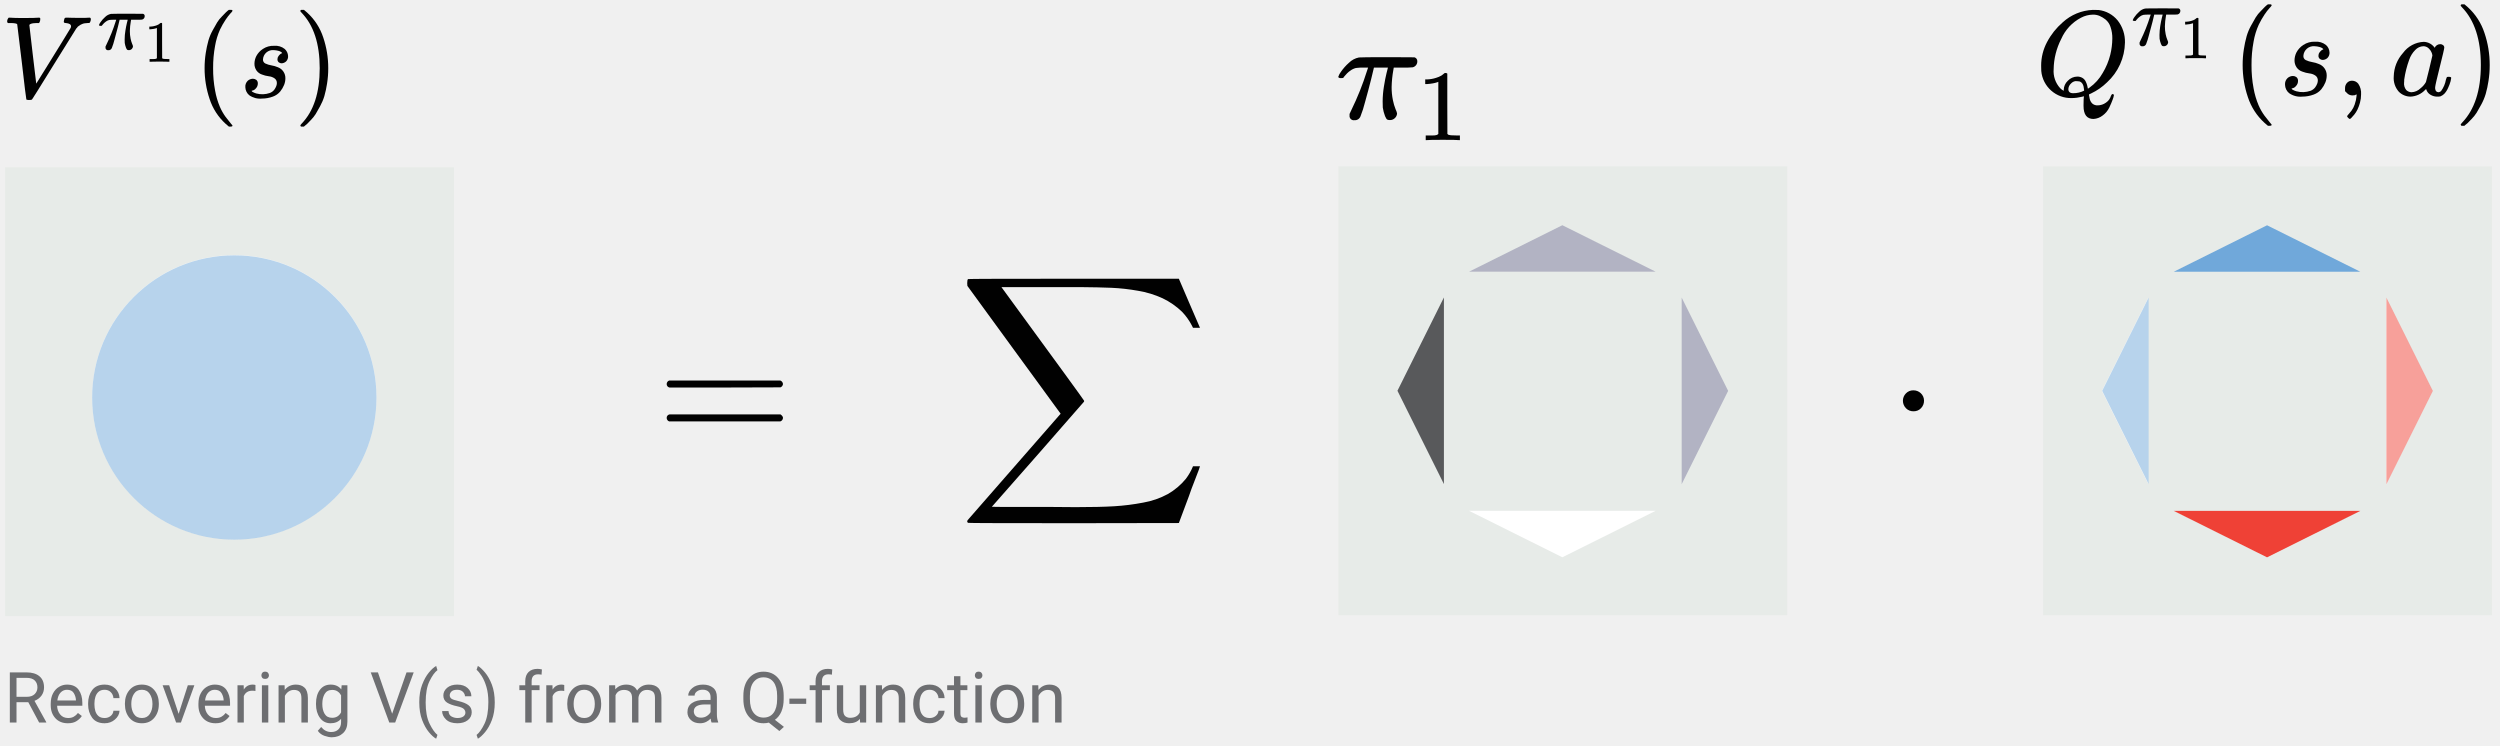
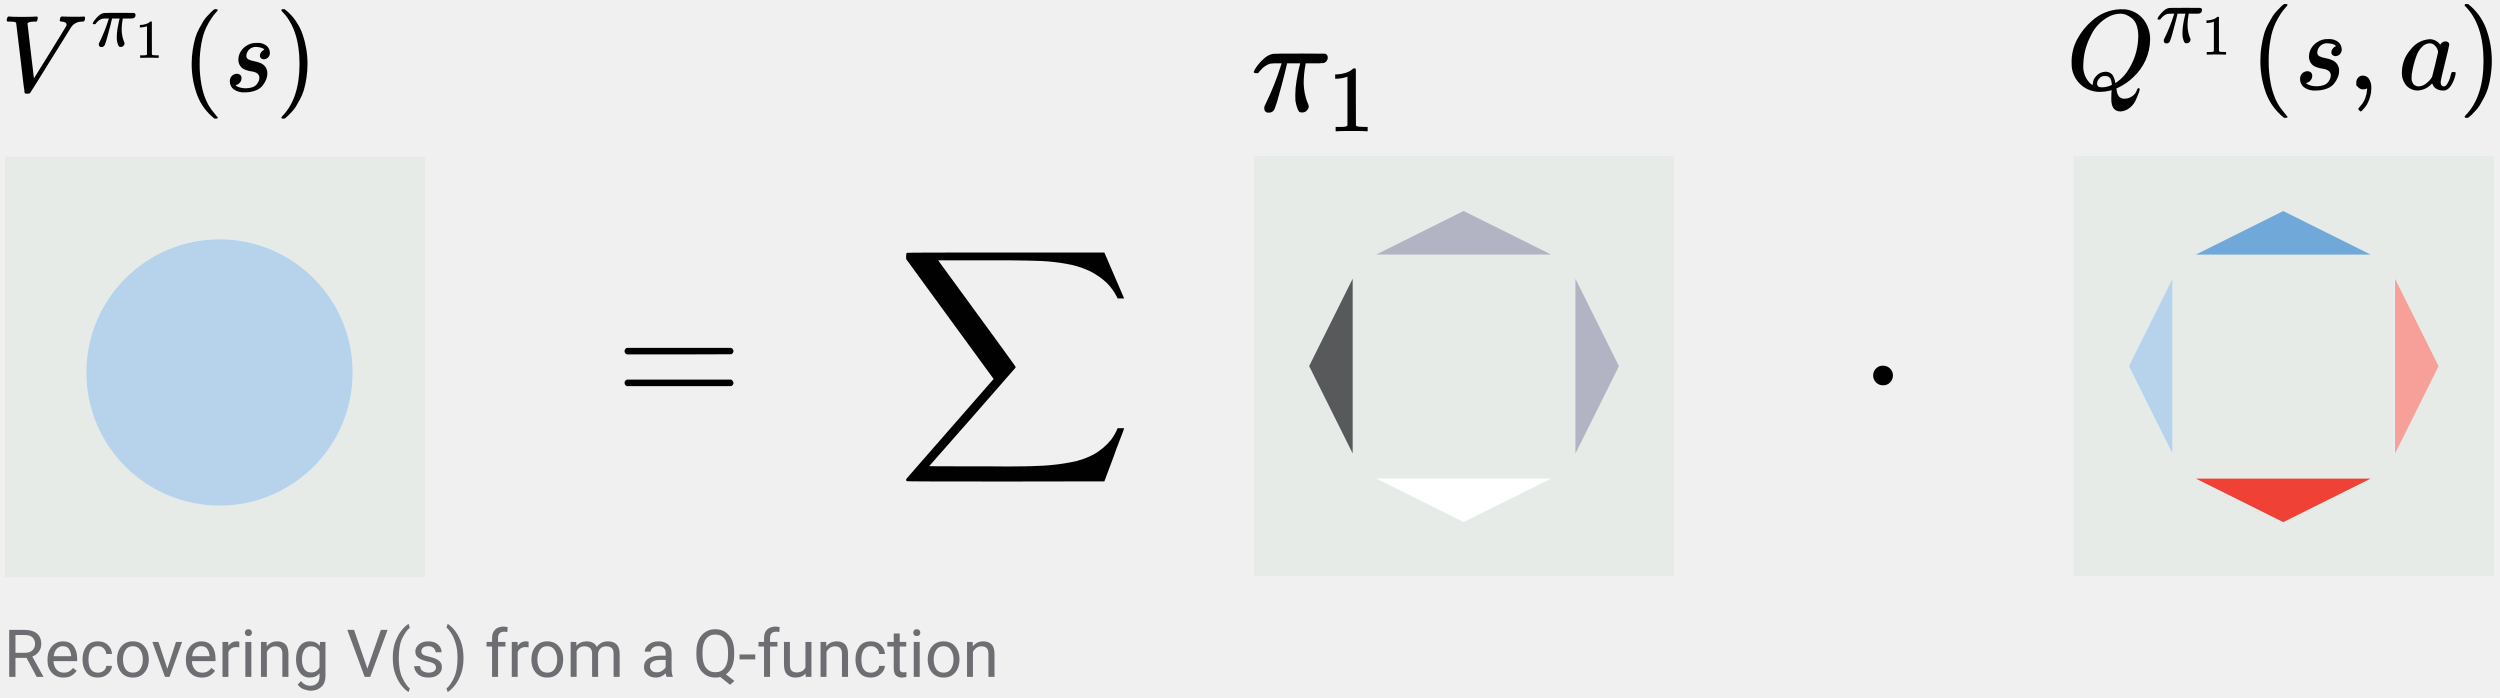
- <svg xmlns="http://www.w3.org/2000/svg" id="Layer_1" data-name="Layer 1" viewBox="0 0 543.573 162">
+ <svg xmlns="http://www.w3.org/2000/svg" id="Layer_1" data-name="Layer 1" viewBox="0 0 580.235 162">
  <defs>
    <style>
      .cls-1 {
        fill: #e7ebe8;
      }

      .cls-2 {
        fill: #58595b;
      }

      .cls-3 {
        fill: #fff;
      }

      .cls-4 {
        fill: #b2b3c3;
      }

      .cls-5 {
        fill: #010101;
      }

      .cls-6, .cls-9 {
        fill: #70a8da;
      }

      .cls-6, .cls-8 {
        opacity: 0.5;
      }

      .cls-7, .cls-8 {
        fill: #ef4136;
      }

      .cls-10 {
        font-size: 15.339px;
        fill: #6d6e71;
        font-family: Roboto-Regular, Roboto;
      }

      .cls-11 {
        letter-spacing: -0.007em;
      }

      .cls-12 {
        letter-spacing: -0.006em;
      }

      .cls-13 {
        letter-spacing: -0em;
      }

      .cls-14 {
        letter-spacing: -0.017em;
      }
    </style>
  </defs>
  <rect class="cls-1" x="291" y="36.167" width="97.595" height="97.595" />
  <polygon class="cls-2" points="303.845 84.962 313.95 105.252 313.95 64.673 303.845 84.962" />
  <polygon class="cls-3" points="339.699 121.169 359.988 111.064 319.41 111.064 339.699 121.169" />
  <polygon class="cls-4" points="375.75 84.985 365.645 64.696 365.645 105.274 375.75 84.985" />
  <polygon class="cls-4" points="339.699 48.969 319.41 59.074 359.988 59.074 339.699 48.969" />
  <g>
    <path id="MJMATHI-3C0" class="cls-5" d="M294.487,26.137a.918.918,0,0,1-1.054-1.023v-.341l.403-.868a60.086,60.086,0,0,0,3.38-8.466l.248-.744h-.992a10.34,10.34,0,0,0-1.675.093,3.355,3.355,0,0,0-1.209.589,4.05,4.05,0,0,0-.682.558,7.993,7.993,0,0,0-.589.651,3.819,3.819,0,0,0-.279.372,1.768,1.768,0,0,1-.465.031q-.589,0-.589-.31a3.744,3.744,0,0,1,.589-1.085,10.545,10.545,0,0,1,1.706-1.923,4.216,4.216,0,0,1,2.202-1.178q.217-.062,6.977-.062,4.961,0,5.086.031a.847.847,0,0,1,.62.868,1.295,1.295,0,0,1-.992,1.302,16.819,16.819,0,0,1-2.14.062h-1.985l-.093.527a23.275,23.275,0,0,0-.372,3.69,13.511,13.511,0,0,0,.279,2.884,11.204,11.204,0,0,0,.589,1.985,3.616,3.616,0,0,1,.31.868,1.437,1.437,0,0,1-.434.992,1.459,1.459,0,0,1-1.116.465,1.429,1.429,0,0,1-.558-.093q-.217-.093-.496-.744a8.957,8.957,0,0,1-.496-1.861q-.031-.279-.031-1.364a20.58,20.58,0,0,1,.279-3.256q.279-1.737.558-2.853l.31-1.24H298.735l-.031.124q0,.093-.589,2.45t-1.333,4.992a23.108,23.108,0,0,1-.961,3.008A1.304,1.304,0,0,1,294.487,26.137Z" />
    <path id="MJMAIN-31" class="cls-5" d="M312.734,17.793l-.285.11a6.282,6.282,0,0,1-.877.219,10.105,10.105,0,0,1-1.272.153h-.417V17.267h.417a7.129,7.129,0,0,0,1.907-.329,5.177,5.177,0,0,0,1.228-.526,5.622,5.622,0,0,0,.614-.482q.044-.066.263-.066a.611.611,0,0,1,.373.132v6.555l.022,6.577a.868.868,0,0,0,.263.197,2.6,2.6,0,0,0,.526.088q.417.044,1.359.044h.57v1.008h-.241q-.46-.066-3.486-.066-2.982,0-3.442.066h-.263V29.457h1.403a5.264,5.264,0,0,0,.548-.022,2.147,2.147,0,0,0,.351-.066,1.314,1.314,0,0,1,.175-.044q.022,0,.132-.11t.132-.088Z" />
  </g>
  <rect class="cls-1" x="1.117" y="36.373" width="97.595" height="97.595" />
  <circle class="cls-3" cx="50.95" cy="86.39" r="30.912" />
  <circle class="cls-6" cx="50.947" cy="86.427" r="30.912" />
  <g>
    <path id="MJMATHI-56" class="cls-5" d="M1.558,4.73a1.201,1.201,0,0,1,.33-.888H2.168q1.066.076,2.665.076,2.995,0,3.529-.076h.254q.152.152.152.228t-.051.457a1.398,1.398,0,0,1-.228.482h-.533q-.558.051-.762.051-.736.127-.812.381,0,.051.736,6.372T7.879,18.184l1.853-2.97q1.853-2.97,3.706-5.991t1.904-3.122a.755.755,0,0,0,.102-.381q0-.609-1.117-.711-.457,0-.457-.279,0-.025.051-.33a1.366,1.366,0,0,1,.152-.457.403.403,0,0,1,.33-.102h.305q.254,0,.863.025t1.625.025q1.752,0,2.209-.051h.178q.178.178.178.279a1.553,1.553,0,0,1-.228.812.726.726,0,0,1-.432.076q-.33.025-.609.051a1.888,1.888,0,0,0-.533.127q-.254.102-.406.178a1.589,1.589,0,0,0-.305.203,1.42,1.42,0,0,1-.254.178.552.552,0,0,0-.203.228q-.102.178-.178.178l-4.899,7.869Q7.143,21.408,6.991,21.586q-.076.051-.178.127L6.356,21.738H6.179q-.457,0-.457-.178-.076-.152-.99-8.123-.965-8.073-.99-8.149Q3.615,5.009,2.168,5.009H1.736A.352.352,0,0,1,1.558,4.73Z" />
    <g>
      <path id="MJMATHI-3C0-2" data-name="MJMATHI-3C0" class="cls-5" d="M23.55,10.918a.532.532,0,0,1-.61-.592v-.197l.233-.503a34.777,34.777,0,0,0,1.956-4.9l.144-.431h-.574a5.983,5.983,0,0,0-.969.054,1.942,1.942,0,0,0-.7.341,2.344,2.344,0,0,0-.395.323,4.625,4.625,0,0,0-.341.377,2.209,2.209,0,0,0-.162.215,1.023,1.023,0,0,1-.269.018q-.341,0-.341-.179a2.167,2.167,0,0,1,.341-.628,6.103,6.103,0,0,1,.987-1.113,2.44,2.44,0,0,1,1.274-.682q.126-.036,4.038-.036,2.872,0,2.943.018a.49.49,0,0,1,.359.503.75.75,0,0,1-.574.754,9.734,9.734,0,0,1-1.238.036H28.504l-.054.305a13.471,13.471,0,0,0-.215,2.136,7.82,7.82,0,0,0,.162,1.669,6.484,6.484,0,0,0,.341,1.149,2.093,2.093,0,0,1,.179.503.832.832,0,0,1-.251.574.844.844,0,0,1-.646.269.827.827,0,0,1-.323-.054q-.126-.054-.287-.431A5.185,5.185,0,0,1,27.122,9.339q-.018-.162-.018-.79a11.911,11.911,0,0,1,.162-1.884q.162-1.005.323-1.651l.179-.718H26.009l-.018.072q0,.054-.341,1.418T24.879,8.675a13.374,13.374,0,0,1-.556,1.741A.755.755,0,0,1,23.55,10.918Z" />
      <path id="MJMAIN-31-2" data-name="MJMAIN-31" class="cls-5" d="M34.115,6.088l-.165.063a3.638,3.638,0,0,1-.508.127,5.852,5.852,0,0,1-.736.089h-.241V5.783h.241a4.127,4.127,0,0,0,1.104-.19,2.997,2.997,0,0,0,.711-.305,3.253,3.253,0,0,0,.355-.279q.025-.038.152-.038a.353.353,0,0,1,.216.076V8.842L35.258,12.65a.503.503,0,0,0,.152.114,1.505,1.505,0,0,0,.305.051q.241.025.787.025h.33v.584H36.692q-.267-.038-2.018-.038-1.726,0-1.993.038h-.152V12.84H33.341a3.049,3.049,0,0,0,.317-.013,1.242,1.242,0,0,0,.203-.038.761.761,0,0,1,.102-.025q.013,0,.076-.063t.076-.051Z" />
    </g>
    <path id="MJMAIN-28" class="cls-5" d="M44.485,14.833a20.879,20.879,0,0,1,.254-3.325A23.264,23.264,0,0,1,45.323,8.791a10.63,10.63,0,0,1,.939-2.234q.609-1.092.965-1.701a6.743,6.743,0,0,1,1.066-1.32q.711-.711.838-.863a4.575,4.575,0,0,1,.635-.533H50.197q.355,0,.355.228a2.051,2.051,0,0,1-.432.533A11.524,11.524,0,0,0,49.08,4.247a17.563,17.563,0,0,0-1.244,2.183,14.442,14.442,0,0,0-1.066,3.503,25.622,25.622,0,0,0-.432,4.899,25.223,25.223,0,0,0,.432,4.874,16.487,16.487,0,0,0,1.041,3.529,11.497,11.497,0,0,0,1.244,2.183q.635.838,1.066,1.345a5.735,5.735,0,0,1,.432.533q0,.228-.381.228H49.765l-.711-.609a12.527,12.527,0,0,1-3.478-5.382A20.755,20.755,0,0,1,44.485,14.833Z" />
    <path id="MJMATHI-73" class="cls-5" d="M55.325,13.843a3.762,3.762,0,0,1,.406-1.65,4.176,4.176,0,0,1,1.422-1.549,4.056,4.056,0,0,1,2.462-.685,3.207,3.207,0,0,1,2.285.685,2.175,2.175,0,0,1,.736,1.523,1.512,1.512,0,0,1-.432,1.193,1.538,1.538,0,0,1-.965.406,1.014,1.014,0,0,1-.609-.203.821.821,0,0,1-.305-.66,1.152,1.152,0,0,1,.228-.711,2.28,2.28,0,0,1,.432-.457.614.614,0,0,1,.33-.152.022.022,0,0,0,.025-.025q0-.076-.178-.228a1.734,1.734,0,0,0-.635-.279,4.491,4.491,0,0,0-.99-.152A2.147,2.147,0,0,0,57.178,12.904a.918.918,0,0,0,.482.888,5.265,5.265,0,0,0,1.396.432,5.563,5.563,0,0,1,1.32.381,2.509,2.509,0,0,1,1.675,2.437,3.863,3.863,0,0,1-.279,1.422,5.678,5.678,0,0,1-.838,1.422,3.672,3.672,0,0,1-1.599,1.117,6.893,6.893,0,0,1-2.386.432,4.106,4.106,0,0,1-2.767-.736,2.349,2.349,0,0,1-.838-1.726,1.726,1.726,0,0,1,.533-1.422,1.753,1.753,0,0,1,1.117-.432,1.225,1.225,0,0,1,.711.228.945.945,0,0,1,.355.787,1.519,1.519,0,0,1-.457,1.117,1.25,1.25,0,0,1-.787.457.195.195,0,0,1-.076.025q-.025,0-.025.051a.549.549,0,0,0,.203.203,3.544,3.544,0,0,0,.787.33,4.993,4.993,0,0,0,2.97-.102,2.181,2.181,0,0,0,.965-.711,3.37,3.37,0,0,0,.432-.787,1.915,1.915,0,0,0,.127-.635,1.196,1.196,0,0,0-.533-1.066,2.698,2.698,0,0,0-1.218-.432,6.283,6.283,0,0,1-1.498-.381,2.349,2.349,0,0,1-1.193-.888A2.555,2.555,0,0,1,55.325,13.843Z" />
    <path id="MJMAIN-29" class="cls-5" d="M65.428,2.166l.102-.025h.558l.711.609a12.528,12.528,0,0,1,3.478,5.382,20.755,20.755,0,0,1,1.092,6.702,21.193,21.193,0,0,1-.254,3.325,21.826,21.826,0,0,1-.584,2.716,11.433,11.433,0,0,1-.939,2.234q-.609,1.117-.965,1.701A7.722,7.722,0,0,1,67.586,26.104q-.685.711-.812.838t-.584.482l-.102.102h-.584a.149.149,0,0,1-.127-.076.598.598,0,0,1-.076-.228q.025-.025.279-.33,3.935-4.087,3.935-12.058T65.581,2.775q-.254-.305-.279-.33A.298.298,0,0,1,65.428,2.166Z" />
  </g>
  <g>
-     <path id="MJMAIN-3D" class="cls-5" d="M144.955,83.499a.827.827,0,0,1,.532-.759h24.186a.883.883,0,0,1,.57.759.861.861,0,0,1-.532.721l-12.074.038h-12.074A.753.753,0,0,1,144.955,83.499Zm0,7.366a.753.753,0,0,1,.608-.759h24.148q.532.38.532.759a.83.83,0,0,1-.57.759h-24.186A.827.827,0,0,1,144.955,90.865Z" />
-     <path id="MJSZ2-2211" class="cls-5" d="M210.489,60.68q.114-.076,22.971-.076h22.857l2.202,5.126q2.24,5.24,2.392,5.543h-1.519l-.266-.532a12.828,12.828,0,0,0-2.126-2.962,15.937,15.937,0,0,0-4.215-2.924,20.79,20.79,0,0,0-5.354-1.633,44.167,44.167,0,0,0-5.733-.645q-2.696-.114-6.948-.152H217.741l.304.418q17.579,24.034,17.655,24.262a.342.342,0,0,1,0,.228q-.114.114-10.024,11.467L215.653,110.191q0,.038,8.011.038h5.354q3.379,0,4.86.038,5.164,0,8.353-.19a48.773,48.773,0,0,0,6.341-.797,17.486,17.486,0,0,0,5.354-1.86,14.239,14.239,0,0,0,3.911-3.303,12.032,12.032,0,0,0,1.557-2.734h1.519q0,.038-.266.797t-.949,2.468q-.683,1.709-1.177,3.189l-2.202,5.885-22.819.038q-22.857,0-22.971-.076a.323.323,0,0,1-.228-.342.583.583,0,0,1,.076-.228l20.237-23.161q0-.038-1.253-1.709t-3.987-5.467q-2.734-3.797-4.936-6.758L210.337,62.161l-.038-.57Q210.299,60.794,210.489,60.68Z" />
+     <path id="MJMAIN-3D" class="cls-5" d="M144.955,81.499a.827.827,0,0,1,.532-.759h24.186a.883.883,0,0,1,.57.759.861.861,0,0,1-.532.721l-12.074.038h-12.074A.753.753,0,0,1,144.955,81.499Zm0,7.366a.753.753,0,0,1,.608-.759h24.148q.532.38.532.759a.83.83,0,0,1-.57.759h-24.186A.827.827,0,0,1,144.955,88.865Z" />
+     <path id="MJSZ2-2211" class="cls-5" d="M210.489,58.68q.114-.076,22.971-.076h22.857l2.202,5.126q2.24,5.24,2.392,5.543h-1.519l-.266-.532a12.828,12.828,0,0,0-2.126-2.962,15.937,15.937,0,0,0-4.215-2.924,20.79,20.79,0,0,0-5.354-1.633,44.167,44.167,0,0,0-5.733-.645q-2.696-.114-6.948-.152H217.741l.304.418q17.579,24.034,17.655,24.262a.342.342,0,0,1,0,.228q-.114.114-10.024,11.467L215.653,108.191q0,.038,8.011.038h5.354q3.379,0,4.86.038,5.164,0,8.353-.19a48.773,48.773,0,0,0,6.341-.797,17.486,17.486,0,0,0,5.354-1.86,14.239,14.239,0,0,0,3.911-3.303,12.032,12.032,0,0,0,1.557-2.734h1.519q0,.038-.266.797t-.949,2.468q-.683,1.709-1.177,3.189l-2.202,5.885-22.819.038q-22.857,0-22.971-.076a.323.323,0,0,1-.228-.342.583.583,0,0,1,.076-.228l20.237-23.161q0-.038-1.253-1.709t-3.987-5.467q-2.734-3.797-4.936-6.758L210.337,60.161l-.038-.57Q210.299,58.794,210.489,58.68Z" />
  </g>
-   <path id="MJMAIN-22C5" class="cls-5" d="M413.746,87.147a2.249,2.249,0,0,1,.645-1.595,2.149,2.149,0,0,1,1.633-.683,2.325,2.325,0,0,1,1.595.608,2.191,2.191,0,0,1,.721,1.633,2.295,2.295,0,0,1-.645,1.633,2.149,2.149,0,0,1-1.633.683,2.213,2.213,0,0,1-1.633-.645A2.348,2.348,0,0,1,413.746,87.147Z" />
-   <rect class="cls-1" x="444.224" y="36.181" width="97.595" height="97.595" />
-   <polygon class="cls-3" points="528.925 85.022 518.82 64.733 518.82 105.311 528.925 85.022" />
-   <polygon class="cls-3" points="457.022 84.976 467.127 105.266 467.127 64.687 457.022 84.976" />
-   <polygon class="cls-6" points="457.069 84.976 467.175 105.266 467.175 64.687 457.069 84.976" />
-   <polygon class="cls-7" points="492.924 121.183 513.213 111.078 472.634 111.078 492.924 121.183" />
-   <polygon class="cls-8" points="528.974 84.999 518.869 64.709 518.869 105.288 528.974 84.999" />
-   <polygon class="cls-9" points="492.924 48.982 472.634 59.088 513.213 59.088 492.924 48.982" />
+   <path id="MJMAIN-22C5" class="cls-5" d="M434.746,87.147a2.249,2.249,0,0,1,.645-1.595,2.149,2.149,0,0,1,1.633-.683,2.325,2.325,0,0,1,1.595.608,2.191,2.191,0,0,1,.721,1.633,2.295,2.295,0,0,1-.645,1.633,2.149,2.149,0,0,1-1.633.683,2.213,2.213,0,0,1-1.633-.645A2.348,2.348,0,0,1,434.746,87.147Z" />
+   <rect class="cls-1" x="481.224" y="36.181" width="97.595" height="97.595" />
+   <polygon class="cls-3" points="565.925 85.022 555.82 64.733 555.82 105.311 565.925 85.022" />
+   <polygon class="cls-3" points="494.022 84.976 504.127 105.266 504.127 64.687 494.022 84.976" />
+   <polygon class="cls-6" points="494.069 84.976 504.175 105.266 504.175 64.687 494.069 84.976" />
+   <polygon class="cls-7" points="529.924 121.183 550.213 111.078 509.634 111.078 529.924 121.183" />
+   <polygon class="cls-8" points="565.974 84.999 555.869 64.709 555.869 105.288 565.974 84.999" />
+   <polygon class="cls-9" points="529.924 48.982 509.634 59.088 550.213 59.088 529.924 48.982" />
  <g>
-     <path id="MJMATHI-51" class="cls-5" d="M453.021,22.856q0-.872.026-1.32a2.608,2.608,0,0,1,.053-.502v-.106l-.396.106a9.607,9.607,0,0,1-2.218.29,6.481,6.481,0,0,1-6.655-5.889q-.026-.211-.026-1.136A10.926,10.926,0,0,1,445.072,9.176a14.792,14.792,0,0,1,3.407-4.305,10.301,10.301,0,0,1,6.576-2.72q1.004,0,1.268.026a6.288,6.288,0,0,1,4.12,2.271,7.446,7.446,0,0,1,1.585,4.807,12.016,12.016,0,0,1-3.909,8.662,12.666,12.666,0,0,1-3.46,2.403l-.449.211v.132q0,.026.132.713a2.078,2.078,0,0,0,.555,1.109,1.644,1.644,0,0,0,1.215.423,3.077,3.077,0,0,0,1.769-.581,2.687,2.687,0,0,0,1.109-1.505q.158-.37.343-.37a.272.272,0,0,1,.291.238,3.95,3.95,0,0,1-.264.951q-.264.739-.739,1.743a4.585,4.585,0,0,1-1.426,1.717,3.604,3.604,0,0,1-2.007.766q-2.166,0-2.166-2.826Zm6.259-14.473a7.372,7.372,0,0,0-.396-2.535,3.472,3.472,0,0,0-1.083-1.611,5.955,5.955,0,0,0-1.32-.792,3.605,3.605,0,0,0-1.4-.264,5.761,5.761,0,0,0-2.588.66,9.508,9.508,0,0,0-4.331,4.648,14.872,14.872,0,0,0-1.637,6.55,5.454,5.454,0,0,0,1.426,4.146,2.48,2.48,0,0,0,.766.555v-.211a2.762,2.762,0,0,1,.872-1.954,2.871,2.871,0,0,1,2.06-.924,2.136,2.136,0,0,1,1.136.291,1.826,1.826,0,0,1,.713.792,4.348,4.348,0,0,1,.317.845q.079.343.158.713l.343-.238a9.781,9.781,0,0,0,2.879-3.196,14.419,14.419,0,0,0,1.637-3.935A15.459,15.459,0,0,0,459.28,8.384Zm-8.504,11.884a5.242,5.242,0,0,0,2.377-.555l-.026-.264q-.106-1.453-.977-1.743a3.232,3.232,0,0,0-.502-.053h-.158a.153.153,0,0,1-.106-.026,1.609,1.609,0,0,0-1.083.528,1.731,1.731,0,0,0-.581,1.215Q449.72,20.268,450.776,20.268Z" />
+     <path id="MJMATHI-51" class="cls-5" d="M490.021,22.856q0-.872.026-1.32a2.608,2.608,0,0,1,.053-.502v-.106l-.396.106a9.607,9.607,0,0,1-2.218.29,6.481,6.481,0,0,1-6.655-5.889q-.026-.211-.026-1.136A10.926,10.926,0,0,1,482.072,9.176a14.792,14.792,0,0,1,3.407-4.305,10.301,10.301,0,0,1,6.576-2.72q1.004,0,1.268.026a6.288,6.288,0,0,1,4.12,2.271,7.446,7.446,0,0,1,1.585,4.807,12.016,12.016,0,0,1-3.909,8.662,12.666,12.666,0,0,1-3.46,2.403l-.449.211v.132q0,.026.132.713a2.078,2.078,0,0,0,.555,1.109,1.644,1.644,0,0,0,1.215.423,3.077,3.077,0,0,0,1.769-.581,2.687,2.687,0,0,0,1.109-1.505q.158-.37.343-.37a.272.272,0,0,1,.291.238,3.95,3.95,0,0,1-.264.951q-.264.739-.739,1.743a4.585,4.585,0,0,1-1.426,1.717,3.604,3.604,0,0,1-2.007.766q-2.166,0-2.166-2.826Zm6.259-14.473a7.372,7.372,0,0,0-.396-2.535,3.472,3.472,0,0,0-1.083-1.611,5.955,5.955,0,0,0-1.32-.792,3.605,3.605,0,0,0-1.4-.264,5.761,5.761,0,0,0-2.588.66,9.508,9.508,0,0,0-4.331,4.648,14.872,14.872,0,0,0-1.637,6.55,5.454,5.454,0,0,0,1.426,4.146,2.48,2.48,0,0,0,.766.555v-.211a2.762,2.762,0,0,1,.872-1.954,2.871,2.871,0,0,1,2.06-.924,2.136,2.136,0,0,1,1.136.291,1.826,1.826,0,0,1,.713.792,4.348,4.348,0,0,1,.317.845q.079.343.158.713l.343-.238a9.781,9.781,0,0,0,2.879-3.196,14.419,14.419,0,0,0,1.637-3.935A15.459,15.459,0,0,0,496.28,8.384Zm-8.504,11.884a5.242,5.242,0,0,0,2.377-.555l-.026-.264q-.106-1.453-.977-1.743a3.232,3.232,0,0,0-.502-.053h-.158a.153.153,0,0,1-.106-.026,1.609,1.609,0,0,0-1.083.528,1.731,1.731,0,0,0-.581,1.215Q486.72,20.268,487.776,20.268Z" />
    <g>
-       <path id="MJMATHI-3C0-3" data-name="MJMATHI-3C0" class="cls-5" d="M465.838,10.068a.553.553,0,0,1-.635-.616V9.246l.243-.523a36.179,36.179,0,0,0,2.035-5.097l.149-.448h-.598a6.225,6.225,0,0,0-1.008.056,2.02,2.02,0,0,0-.728.355,2.439,2.439,0,0,0-.411.336,4.816,4.816,0,0,0-.355.392,2.302,2.302,0,0,0-.168.224,1.064,1.064,0,0,1-.28.019q-.355,0-.355-.187a2.255,2.255,0,0,1,.355-.654A6.35,6.35,0,0,1,465.11,2.562a2.538,2.538,0,0,1,1.326-.71q.131-.037,4.201-.037,2.987,0,3.062.019a.51.51,0,0,1,.373.523.78.78,0,0,1-.597.784,10.126,10.126,0,0,1-1.288.037h-1.195l-.056.317a14.014,14.014,0,0,0-.224,2.222,8.136,8.136,0,0,0,.168,1.736,6.747,6.747,0,0,0,.355,1.195,2.177,2.177,0,0,1,.187.523.865.865,0,0,1-.261.597.878.878,0,0,1-.672.28.86.86,0,0,1-.336-.056q-.131-.056-.299-.448a5.393,5.393,0,0,1-.299-1.12q-.019-.168-.019-.822a12.391,12.391,0,0,1,.168-1.961q.168-1.046.336-1.718l.187-.747h-1.83l-.019.075q0,.056-.355,1.475t-.803,3.006a13.916,13.916,0,0,1-.579,1.811A.785.785,0,0,1,465.838,10.068Z" />
-       <path id="MJMAIN-31-3" data-name="MJMAIN-31" class="cls-5" d="M476.829,5.043l-.172.066a3.784,3.784,0,0,1-.528.132,6.087,6.087,0,0,1-.766.092h-.251V4.726h.251a4.294,4.294,0,0,0,1.149-.198,3.118,3.118,0,0,0,.739-.317,3.383,3.383,0,0,0,.37-.291q.026-.04.158-.04a.368.368,0,0,1,.224.079V7.908l.013,3.961a.523.523,0,0,0,.158.119,1.566,1.566,0,0,0,.317.053q.251.026.819.026h.343v.607h-.145q-.277-.04-2.1-.04-1.796,0-2.073.04h-.158v-.607h.845a3.173,3.173,0,0,0,.33-.013,1.293,1.293,0,0,0,.211-.04.792.792,0,0,1,.106-.026q.013,0,.079-.066t.079-.053Z" />
+       <path id="MJMATHI-3C0-3" data-name="MJMATHI-3C0" class="cls-5" d="M502.838,10.068a.553.553,0,0,1-.635-.616V9.246l.243-.523a36.179,36.179,0,0,0,2.035-5.097l.149-.448h-.598a6.225,6.225,0,0,0-1.008.056,2.02,2.02,0,0,0-.728.355,2.439,2.439,0,0,0-.411.336,4.816,4.816,0,0,0-.355.392,2.302,2.302,0,0,0-.168.224,1.064,1.064,0,0,1-.28.019q-.355,0-.355-.187a2.255,2.255,0,0,1,.355-.654A6.35,6.35,0,0,1,502.11,2.562a2.538,2.538,0,0,1,1.326-.71q.131-.037,4.201-.037,2.987,0,3.062.019a.51.51,0,0,1,.373.523.78.78,0,0,1-.597.784,10.126,10.126,0,0,1-1.288.037h-1.195l-.056.317a14.014,14.014,0,0,0-.224,2.222,8.136,8.136,0,0,0,.168,1.736,6.747,6.747,0,0,0,.355,1.195,2.177,2.177,0,0,1,.187.523.865.865,0,0,1-.261.597.878.878,0,0,1-.672.28.86.86,0,0,1-.336-.056q-.131-.056-.299-.448a5.393,5.393,0,0,1-.299-1.12q-.019-.168-.019-.822a12.391,12.391,0,0,1,.168-1.961q.168-1.046.336-1.718l.187-.747h-1.83l-.019.075q0,.056-.355,1.475t-.803,3.006a13.916,13.916,0,0,1-.579,1.811A.785.785,0,0,1,502.838,10.068Z" />
+       <path id="MJMAIN-31-3" data-name="MJMAIN-31" class="cls-5" d="M513.83,5.043l-.172.066a3.784,3.784,0,0,1-.528.132,6.087,6.087,0,0,1-.766.092h-.251V4.726h.251a4.294,4.294,0,0,0,1.149-.198,3.118,3.118,0,0,0,.739-.317,3.383,3.383,0,0,0,.37-.291q.026-.04.158-.04a.368.368,0,0,1,.224.079V7.908l.013,3.961a.523.523,0,0,0,.158.119,1.566,1.566,0,0,0,.317.053q.251.026.819.026h.343v.607h-.145q-.277-.04-2.1-.04-1.796,0-2.073.04h-.158v-.607h.845a3.173,3.173,0,0,0,.33-.013,1.293,1.293,0,0,0,.211-.04.792.792,0,0,1,.106-.026q.013,0,.079-.066t.079-.053Z" />
    </g>
-     <path id="MJMAIN-28-2" data-name="MJMAIN-28" class="cls-5" d="M487.618,14.141a21.722,21.722,0,0,1,.264-3.46,24.202,24.202,0,0,1,.607-2.826,11.058,11.058,0,0,1,.977-2.324q.634-1.136,1.004-1.769a7.014,7.014,0,0,1,1.109-1.373q.739-.739.872-.898a4.76,4.76,0,0,1,.66-.555h.449q.37,0,.37.238a2.134,2.134,0,0,1-.449.555,11.991,11.991,0,0,0-1.083,1.4,18.272,18.272,0,0,0-1.294,2.271,15.024,15.024,0,0,0-1.109,3.645,26.655,26.655,0,0,0-.449,5.097,26.241,26.241,0,0,0,.449,5.071,17.152,17.152,0,0,0,1.083,3.671,11.961,11.961,0,0,0,1.294,2.271q.66.872,1.109,1.4a5.966,5.966,0,0,1,.449.555q0,.238-.396.238h-.423l-.739-.634a13.033,13.033,0,0,1-3.618-5.599A21.593,21.593,0,0,1,487.618,14.141Z" />
-     <path id="MJMATHI-73-2" data-name="MJMATHI-73" class="cls-5" d="M498.895,13.111a3.914,3.914,0,0,1,.423-1.717,4.345,4.345,0,0,1,1.479-1.611,4.22,4.22,0,0,1,2.562-.713,3.337,3.337,0,0,1,2.377.713,2.263,2.263,0,0,1,.766,1.585,1.573,1.573,0,0,1-.449,1.241,1.6,1.6,0,0,1-1.004.423,1.055,1.055,0,0,1-.634-.211.854.854,0,0,1-.317-.687,1.198,1.198,0,0,1,.238-.739,2.373,2.373,0,0,1,.449-.475.639.639,0,0,1,.343-.158.023.023,0,0,0,.026-.026q0-.079-.185-.238a1.804,1.804,0,0,0-.66-.29,4.673,4.673,0,0,0-1.03-.158,2.234,2.234,0,0,0-2.456,2.086.955.955,0,0,0,.502.924,5.477,5.477,0,0,0,1.453.449,5.787,5.787,0,0,1,1.373.396,2.61,2.61,0,0,1,1.743,2.535,4.019,4.019,0,0,1-.291,1.479,5.908,5.908,0,0,1-.872,1.479,3.82,3.82,0,0,1-1.664,1.162,7.171,7.171,0,0,1-2.483.449,4.272,4.272,0,0,1-2.879-.766,2.443,2.443,0,0,1-.872-1.796,1.796,1.796,0,0,1,.555-1.479,1.824,1.824,0,0,1,1.162-.449,1.274,1.274,0,0,1,.739.238.983.983,0,0,1,.37.819,1.581,1.581,0,0,1-.475,1.162,1.301,1.301,0,0,1-.819.475.203.203,0,0,1-.079.026q-.026,0-.026.053a.571.571,0,0,0,.211.211,3.687,3.687,0,0,0,.819.343,5.194,5.194,0,0,0,3.09-.106,2.269,2.269,0,0,0,1.004-.739,3.506,3.506,0,0,0,.449-.819,1.992,1.992,0,0,0,.132-.66,1.244,1.244,0,0,0-.555-1.109,2.807,2.807,0,0,0-1.268-.449,6.536,6.536,0,0,1-1.558-.396,2.444,2.444,0,0,1-1.241-.924A2.658,2.658,0,0,1,498.895,13.111Z" />
-     <path id="MJMAIN-2C" class="cls-5" d="M509.881,19.819v-.66a1.652,1.652,0,0,1,.423-1.136,1.444,1.444,0,0,1,1.136-.475,1.726,1.726,0,0,1,1.32.66,3.646,3.646,0,0,1,.607,2.324,6.794,6.794,0,0,1-.238,1.796,8.212,8.212,0,0,1-.555,1.505,5.727,5.727,0,0,1-.687,1.083q-.37.449-.634.713t-.343.238q-.106,0-.343-.238t-.238-.343q0-.106.291-.423t.66-.792a5.068,5.068,0,0,0,.687-1.32,7.586,7.586,0,0,0,.423-1.928v-.317l-.026.026a1.023,1.023,0,0,1-.132.053.667.667,0,0,0-.158.079.432.432,0,0,1-.238.053,1.924,1.924,0,0,0-.317.026,1.572,1.572,0,0,1-1.162-.449Z" />
-     <path id="MJMATHI-61" class="cls-5" d="M520.471,16.597a7.804,7.804,0,0,1,2.007-5.071,5.91,5.91,0,0,1,4.516-2.43,2.994,2.994,0,0,1,2.377,1.294,1.321,1.321,0,0,1,1.215-.792.945.945,0,0,1,.607.211.65.65,0,0,1,.264.528q0,.343-.977,4.226t-1.004,4.384a1.413,1.413,0,0,0,.185.872.776.776,0,0,0,.555.238,1.148,1.148,0,0,0,.528-.238,5.989,5.989,0,0,0,1.083-2.535q.158-.528.264-.555a.772.772,0,0,1,.264-.026h.106q.502,0,.502.238a4.195,4.195,0,0,1-.132.713,8.286,8.286,0,0,1-.528,1.426,4.499,4.499,0,0,1-.845,1.32,2.611,2.611,0,0,1-.845.555,2.816,2.816,0,0,1-.634.053,2.699,2.699,0,0,1-1.505-.396,2.028,2.028,0,0,1-.792-.819l-.158-.396q-.026-.026-.106.026l-.106.106a4.63,4.63,0,0,1-3.169,1.479,3.604,3.604,0,0,1-2.562-1.056A4.45,4.45,0,0,1,520.471,16.597Zm8.398-4.516a2.391,2.391,0,0,0-.132-.581,2.511,2.511,0,0,0-.607-.924,1.688,1.688,0,0,0-1.215-.528,2.534,2.534,0,0,0-1.769.819,5.526,5.526,0,0,0-1.32,2.139,21.084,21.084,0,0,0-1.083,4.331v.291a1.407,1.407,0,0,1-.026.317,2.218,2.218,0,0,0,.475,1.637,1.701,1.701,0,0,0,1.136.475,2.982,2.982,0,0,0,1.981-.872,4.441,4.441,0,0,0,1.162-1.347q.053-.106.713-2.826T528.87,12.081Z" />
-     <path id="MJMAIN-29-2" data-name="MJMAIN-29" class="cls-5" d="M535.155.963l.106-.026h.581l.739.634a13.033,13.033,0,0,1,3.618,5.599,21.592,21.592,0,0,1,1.136,6.972,22.047,22.047,0,0,1-.264,3.46,22.706,22.706,0,0,1-.607,2.826,11.895,11.895,0,0,1-.977,2.324q-.634,1.162-1.004,1.769a8.034,8.034,0,0,1-1.083,1.347q-.713.739-.845.872t-.607.502l-.106.106h-.607a.155.155,0,0,1-.132-.079.622.622,0,0,1-.079-.238q.026-.026.291-.343,4.093-4.252,4.093-12.545t-4.093-12.545q-.264-.317-.291-.343A.31.31,0,0,1,535.155.963Z" />
+     <path id="MJMAIN-28-2" data-name="MJMAIN-28" class="cls-5" d="M524.618,14.141a21.722,21.722,0,0,1,.264-3.46,24.202,24.202,0,0,1,.607-2.826,11.058,11.058,0,0,1,.977-2.324q.634-1.136,1.004-1.769a7.014,7.014,0,0,1,1.109-1.373q.739-.739.872-.898a4.76,4.76,0,0,1,.66-.555h.449q.37,0,.37.238a2.134,2.134,0,0,1-.449.555,11.991,11.991,0,0,0-1.083,1.4,18.272,18.272,0,0,0-1.294,2.271,15.024,15.024,0,0,0-1.109,3.645,26.655,26.655,0,0,0-.449,5.097,26.241,26.241,0,0,0,.449,5.071,17.152,17.152,0,0,0,1.083,3.671,11.961,11.961,0,0,0,1.294,2.271q.66.872,1.109,1.4a5.966,5.966,0,0,1,.449.555q0,.238-.396.238h-.423l-.739-.634a13.033,13.033,0,0,1-3.618-5.599A21.593,21.593,0,0,1,524.618,14.141Z" />
+     <path id="MJMATHI-73-2" data-name="MJMATHI-73" class="cls-5" d="M535.895,13.111a3.914,3.914,0,0,1,.423-1.717,4.345,4.345,0,0,1,1.479-1.611,4.22,4.22,0,0,1,2.562-.713,3.337,3.337,0,0,1,2.377.713,2.263,2.263,0,0,1,.766,1.585,1.573,1.573,0,0,1-.449,1.241,1.6,1.6,0,0,1-1.004.423,1.055,1.055,0,0,1-.634-.211.854.854,0,0,1-.317-.687,1.198,1.198,0,0,1,.238-.739,2.373,2.373,0,0,1,.449-.475.639.639,0,0,1,.343-.158.023.023,0,0,0,.026-.026q0-.079-.185-.238a1.804,1.804,0,0,0-.66-.29,4.673,4.673,0,0,0-1.03-.158,2.234,2.234,0,0,0-2.456,2.086.955.955,0,0,0,.502.924,5.477,5.477,0,0,0,1.453.449,5.787,5.787,0,0,1,1.373.396,2.61,2.61,0,0,1,1.743,2.535,4.019,4.019,0,0,1-.291,1.479,5.908,5.908,0,0,1-.872,1.479,3.82,3.82,0,0,1-1.664,1.162,7.171,7.171,0,0,1-2.483.449,4.272,4.272,0,0,1-2.879-.766,2.443,2.443,0,0,1-.872-1.796,1.796,1.796,0,0,1,.555-1.479,1.824,1.824,0,0,1,1.162-.449,1.274,1.274,0,0,1,.739.238.983.983,0,0,1,.37.819,1.581,1.581,0,0,1-.475,1.162,1.301,1.301,0,0,1-.819.475.203.203,0,0,1-.079.026q-.026,0-.026.053a.571.571,0,0,0,.211.211,3.687,3.687,0,0,0,.819.343,5.194,5.194,0,0,0,3.09-.106,2.269,2.269,0,0,0,1.004-.739,3.506,3.506,0,0,0,.449-.819,1.992,1.992,0,0,0,.132-.66,1.244,1.244,0,0,0-.555-1.109,2.807,2.807,0,0,0-1.268-.449,6.536,6.536,0,0,1-1.558-.396,2.444,2.444,0,0,1-1.241-.924A2.658,2.658,0,0,1,535.895,13.111Z" />
+     <path id="MJMAIN-2C" class="cls-5" d="M546.881,19.819v-.66a1.652,1.652,0,0,1,.423-1.136,1.444,1.444,0,0,1,1.136-.475,1.726,1.726,0,0,1,1.32.66,3.646,3.646,0,0,1,.607,2.324,6.794,6.794,0,0,1-.238,1.796,8.212,8.212,0,0,1-.555,1.505,5.727,5.727,0,0,1-.687,1.083q-.37.449-.634.713t-.343.238q-.106,0-.343-.238t-.238-.343q0-.106.291-.423t.66-.792a5.068,5.068,0,0,0,.687-1.32,7.586,7.586,0,0,0,.423-1.928v-.317l-.026.026a1.023,1.023,0,0,1-.132.053.667.667,0,0,0-.158.079.432.432,0,0,1-.238.053,1.924,1.924,0,0,0-.317.026,1.572,1.572,0,0,1-1.162-.449Z" />
+     <path id="MJMATHI-61" class="cls-5" d="M557.471,16.597a7.804,7.804,0,0,1,2.007-5.071,5.91,5.91,0,0,1,4.516-2.43,2.994,2.994,0,0,1,2.377,1.294,1.321,1.321,0,0,1,1.215-.792.945.945,0,0,1,.607.211.65.65,0,0,1,.264.528q0,.343-.977,4.226t-1.004,4.384a1.413,1.413,0,0,0,.185.872.776.776,0,0,0,.555.238,1.148,1.148,0,0,0,.528-.238,5.989,5.989,0,0,0,1.083-2.535q.158-.528.264-.555a.772.772,0,0,1,.264-.026h.106q.502,0,.502.238a4.195,4.195,0,0,1-.132.713,8.286,8.286,0,0,1-.528,1.426,4.499,4.499,0,0,1-.845,1.32,2.611,2.611,0,0,1-.845.555,2.816,2.816,0,0,1-.634.053,2.699,2.699,0,0,1-1.505-.396,2.028,2.028,0,0,1-.792-.819l-.158-.396q-.026-.026-.106.026l-.106.106a4.63,4.63,0,0,1-3.169,1.479,3.604,3.604,0,0,1-2.562-1.056A4.45,4.45,0,0,1,557.471,16.597Zm8.398-4.516a2.391,2.391,0,0,0-.132-.581,2.511,2.511,0,0,0-.607-.924,1.688,1.688,0,0,0-1.215-.528,2.534,2.534,0,0,0-1.769.819,5.526,5.526,0,0,0-1.32,2.139,21.084,21.084,0,0,0-1.083,4.331v.291a1.407,1.407,0,0,1-.026.317,2.218,2.218,0,0,0,.475,1.637,1.701,1.701,0,0,0,1.136.475,2.982,2.982,0,0,0,1.981-.872,4.441,4.441,0,0,0,1.162-1.347q.053-.106.713-2.826T565.87,12.081Z" />
+     <path id="MJMAIN-29-2" data-name="MJMAIN-29" class="cls-5" d="M572.155.963l.106-.026h.581l.739.634a13.033,13.033,0,0,1,3.618,5.599,21.592,21.592,0,0,1,1.136,6.972,22.047,22.047,0,0,1-.264,3.46,22.706,22.706,0,0,1-.607,2.826,11.895,11.895,0,0,1-.977,2.324q-.634,1.162-1.004,1.769a8.034,8.034,0,0,1-1.083,1.347q-.713.739-.845.872t-.607.502l-.106.106h-.607a.155.155,0,0,1-.132-.079.622.622,0,0,1-.079-.238q.026-.026.291-.343,4.093-4.252,4.093-12.545t-4.093-12.545q-.264-.317-.291-.343A.31.31,0,0,1,572.155.963Z" />
  </g>
-   <text class="cls-10" transform="translate(0.87151 157.1019)">Rec<tspan class="cls-11" x="25.601" y="0">o</tspan>
+   <text class="cls-10" transform="translate(0.87151 157.1018)">Rec<tspan class="cls-11" x="25.601" y="0">o</tspan>
    <tspan class="cls-12" x="34.236" y="0">v</tspan>
    <tspan class="cls-13" x="41.569" y="0">ering V(s) f</tspan>
    <tspan class="cls-14" x="116.843" y="0">r</tspan>
    <tspan x="121.778" y="0">om a Q-function</tspan>
  </text>
</svg>
